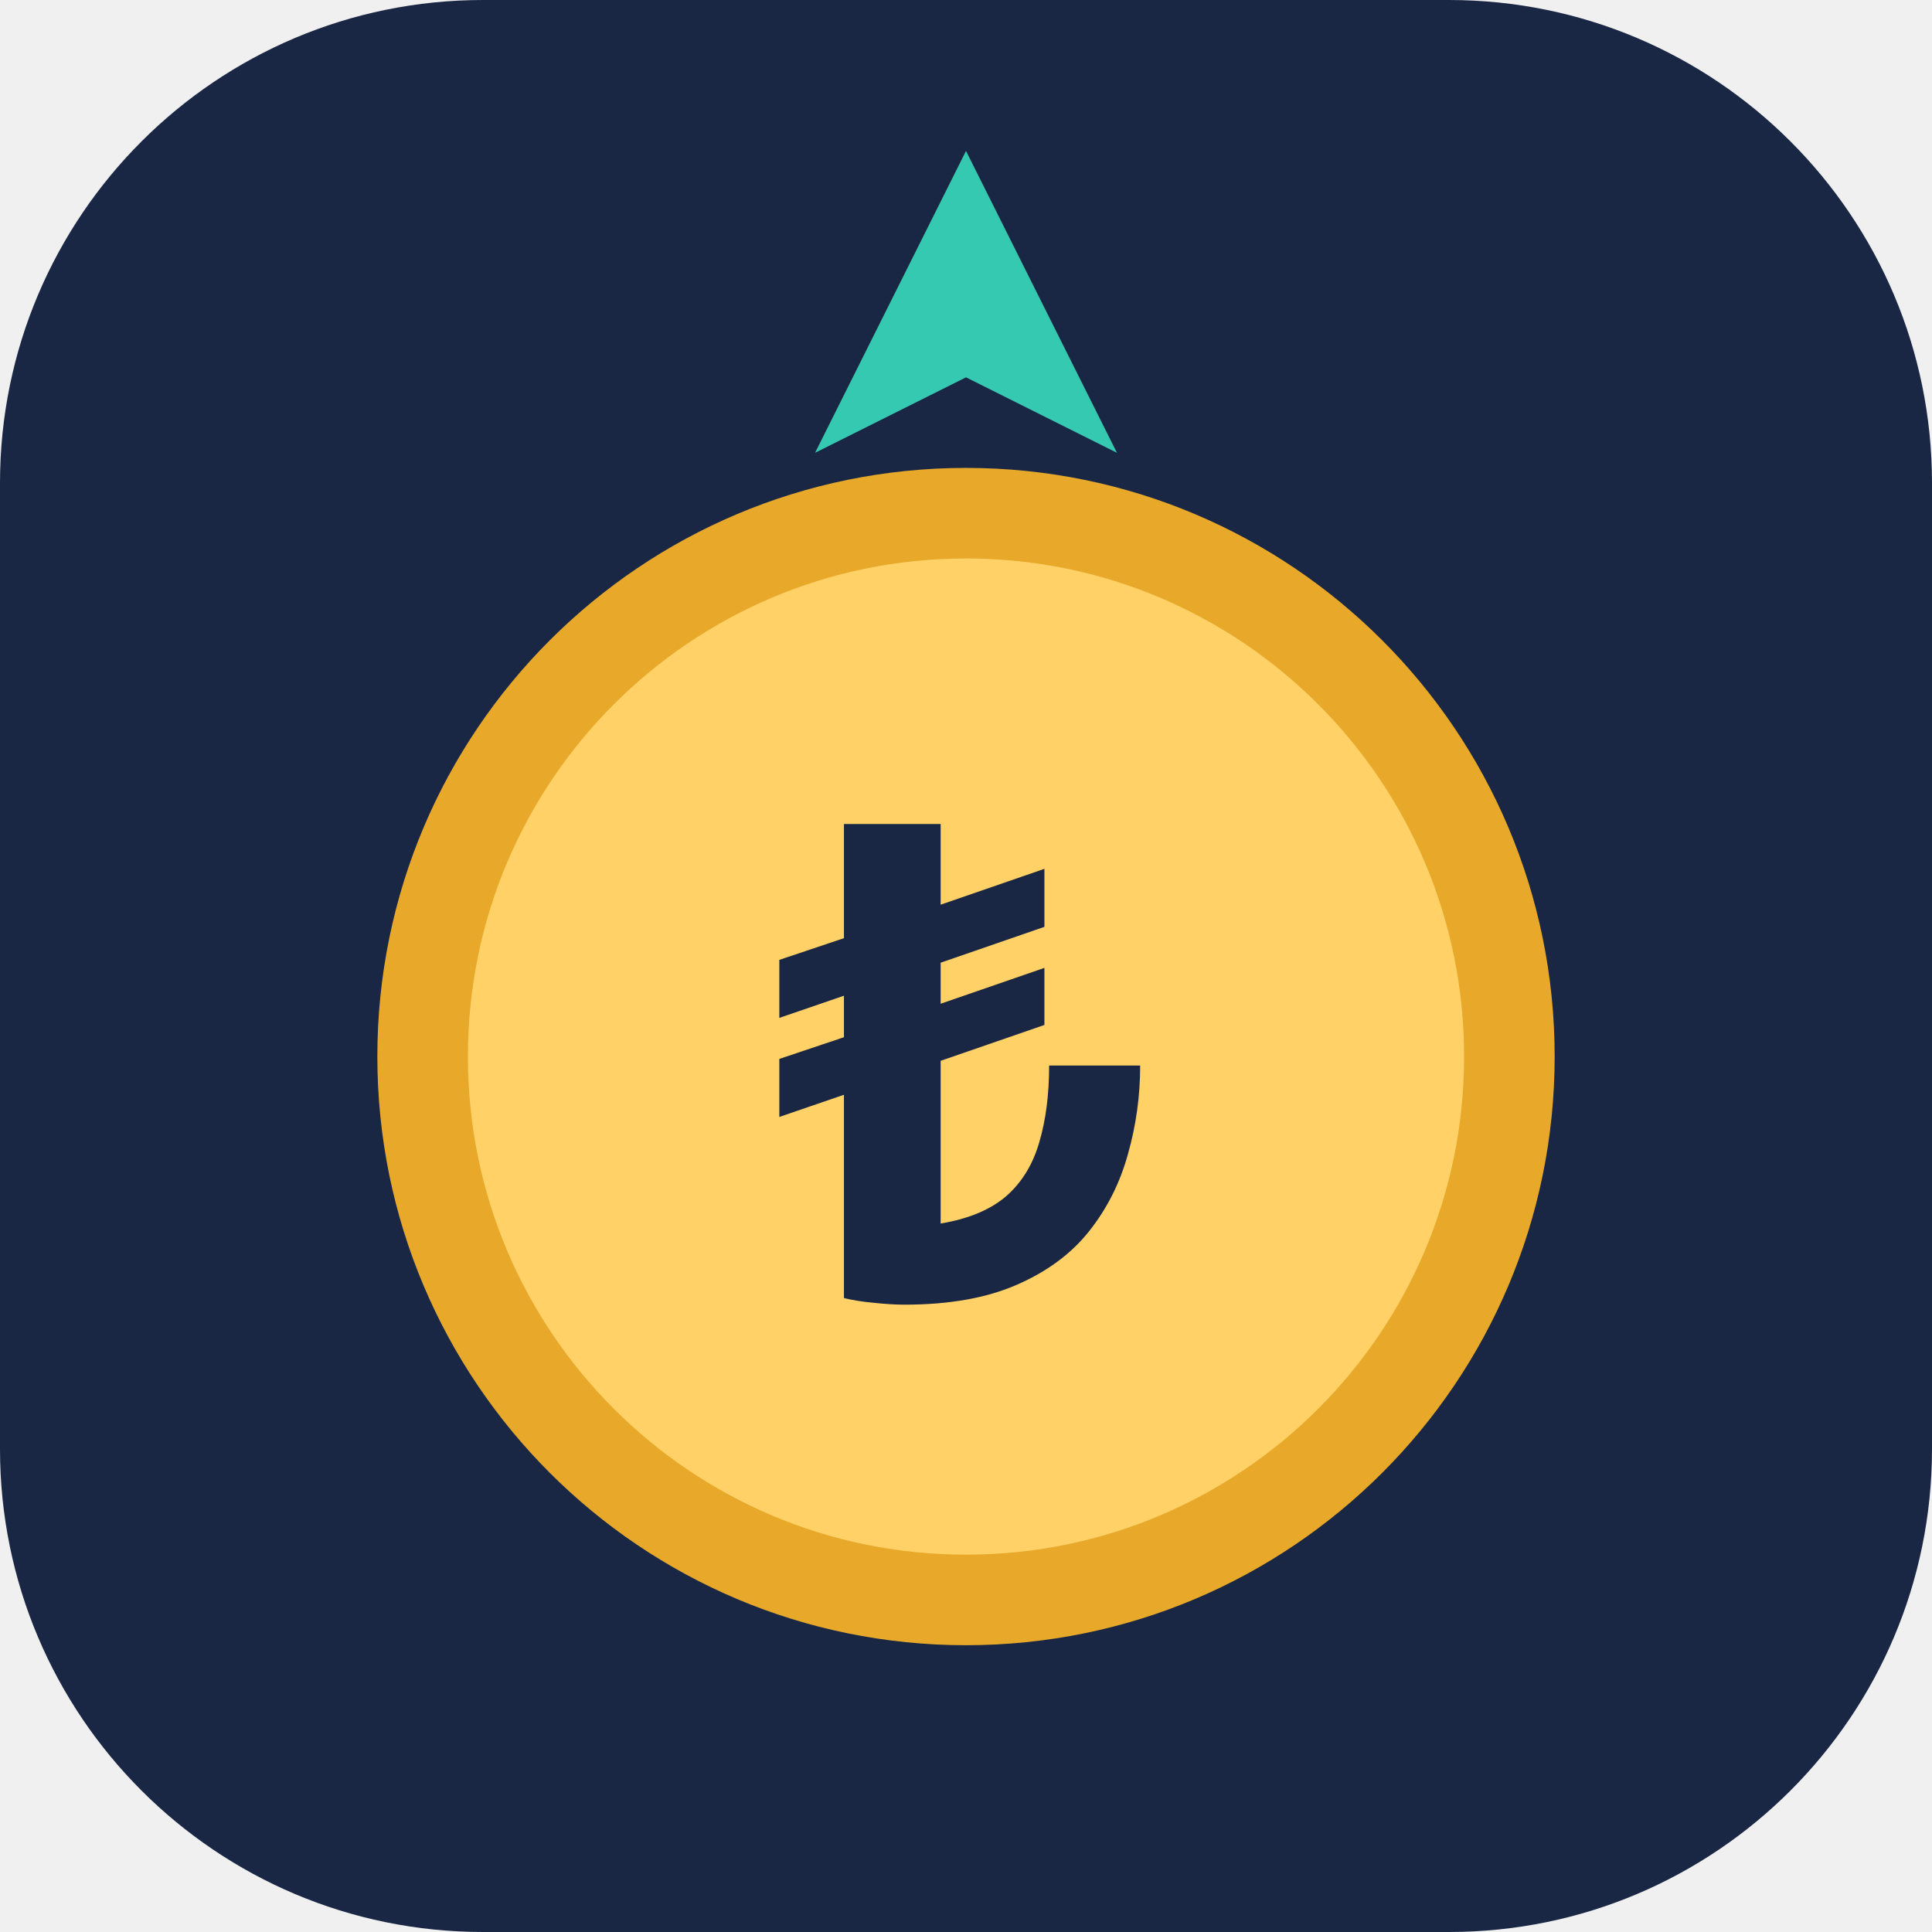
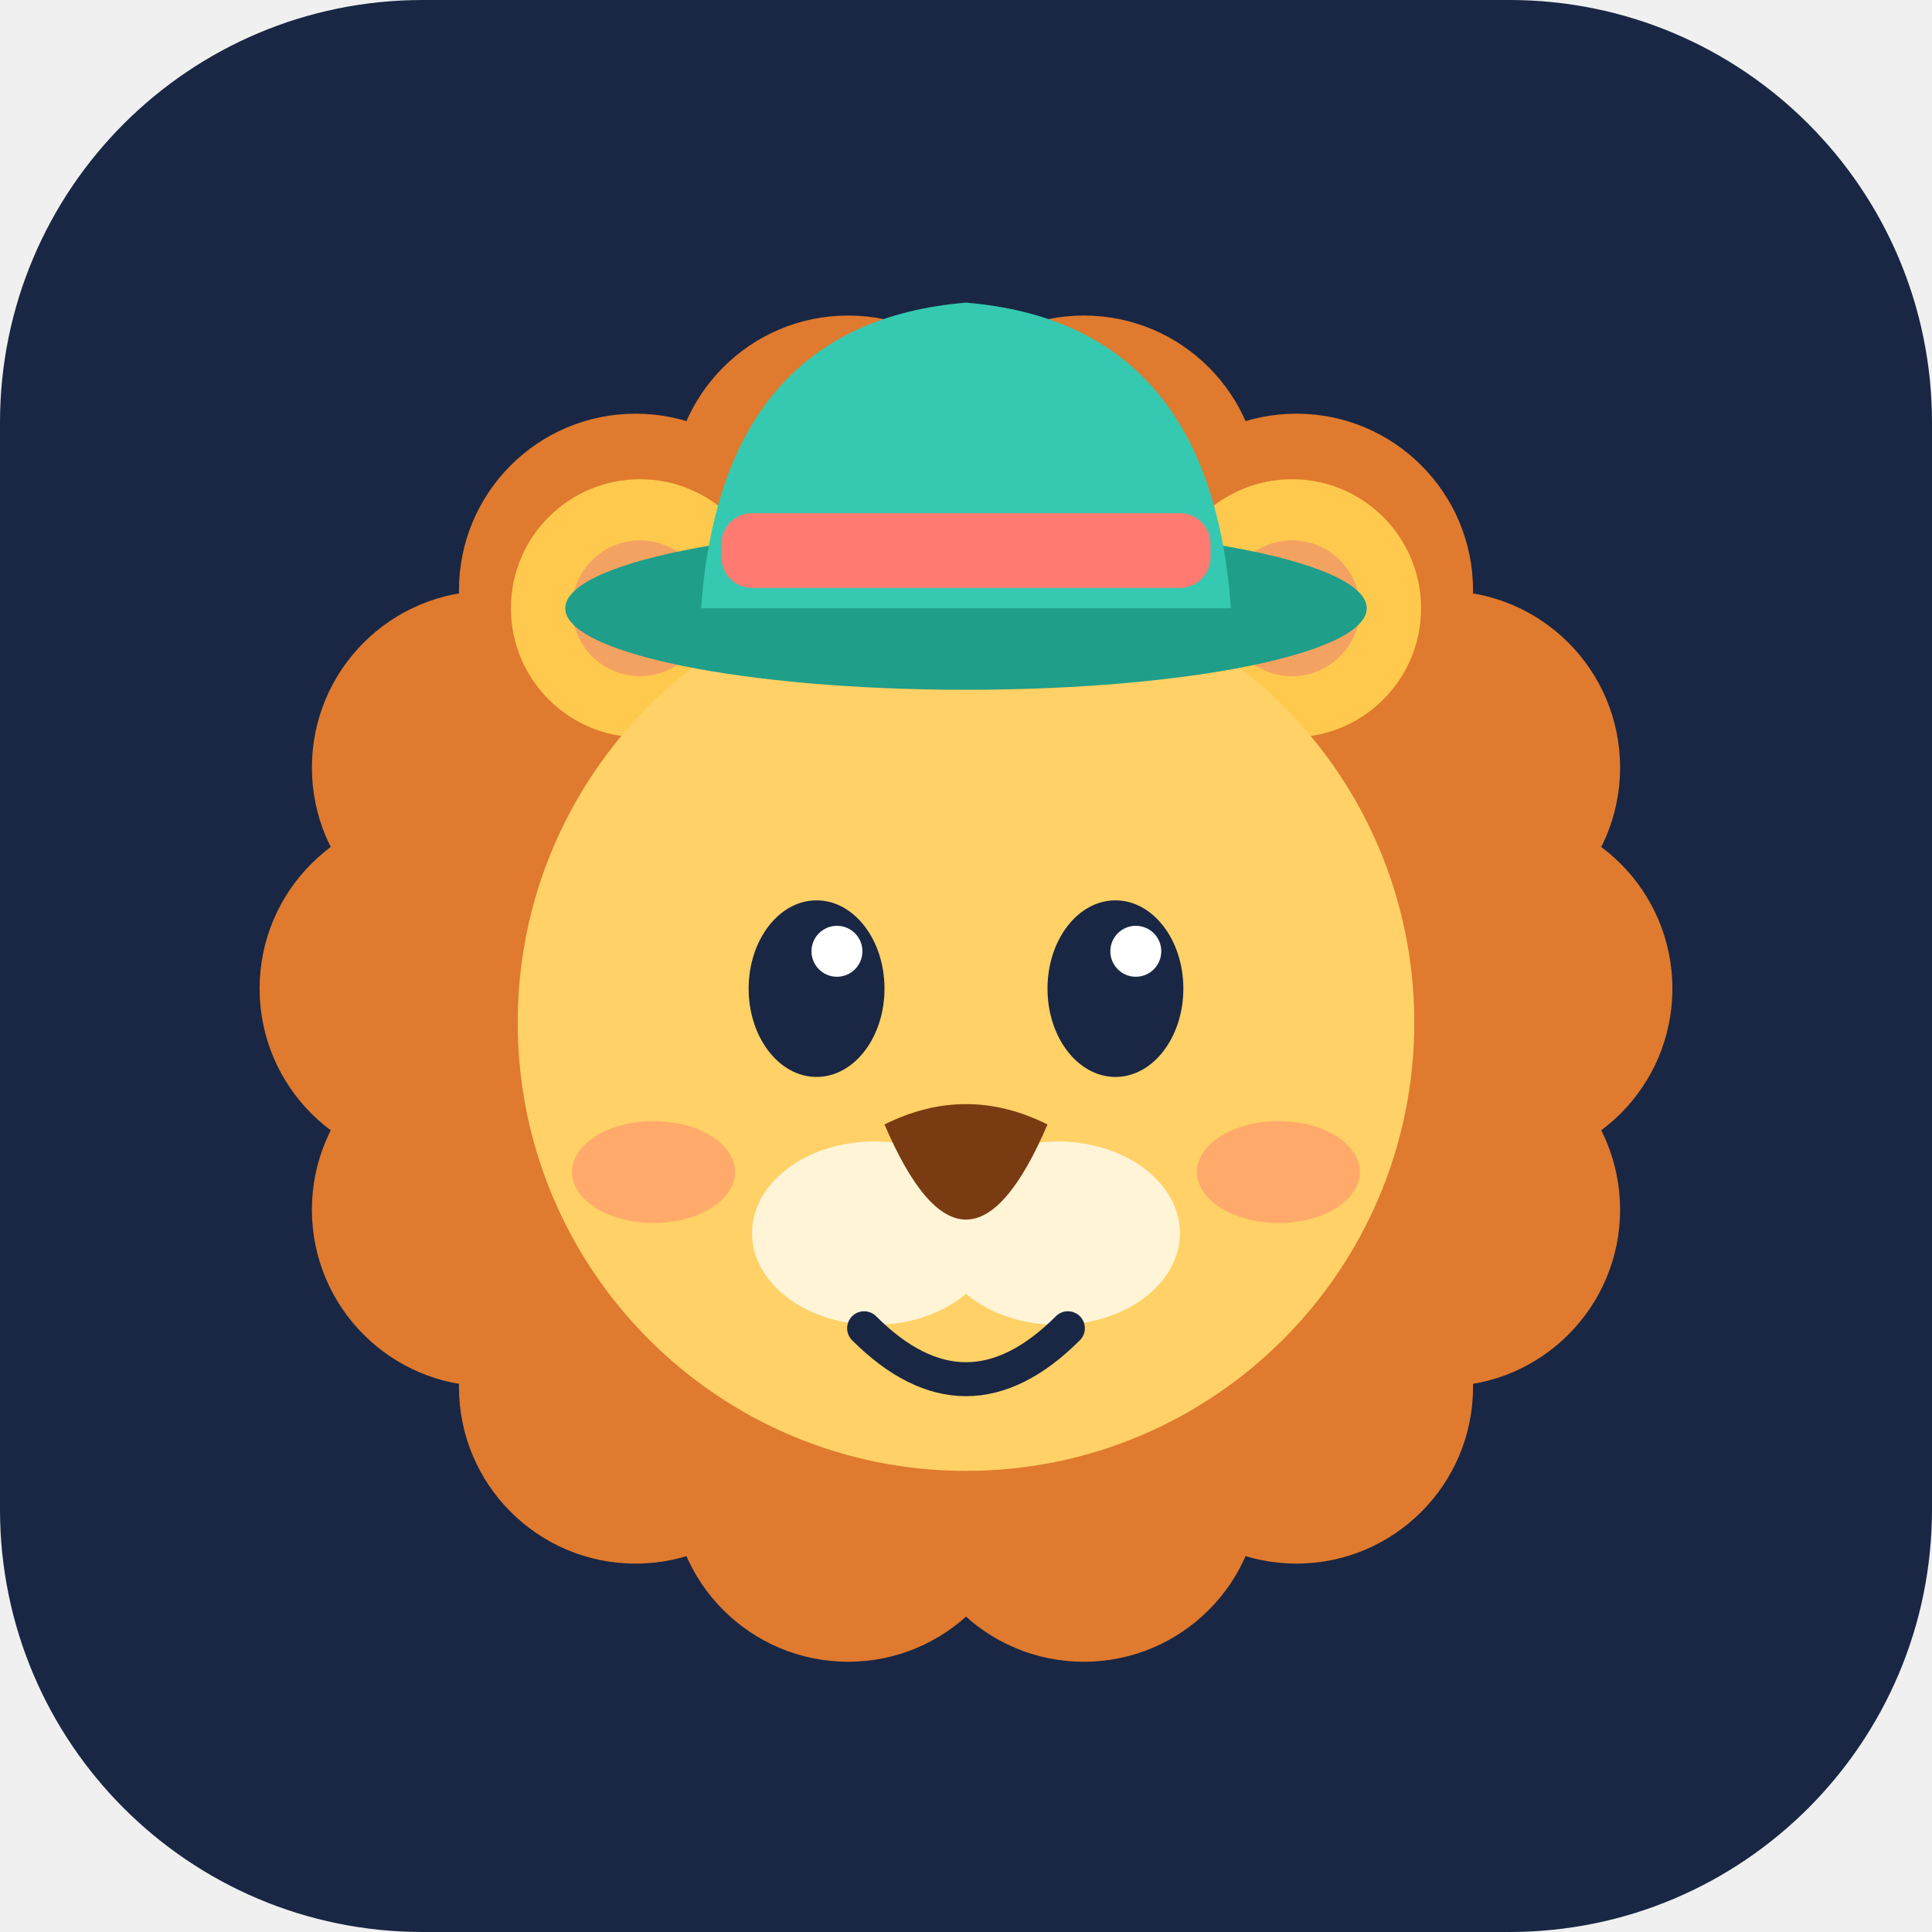
- <svg xmlns="http://www.w3.org/2000/svg" viewBox="0 0 64 64">
-   <rect width="64" height="64" rx="16" fill="#192744" />
-   <circle cx="32" cy="35" r="18" fill="#FFD166" stroke="#E8A92A" stroke-width="3" />
-   <text x="32" y="43" text-anchor="middle" font-family="Arial, sans-serif" font-weight="700" font-size="22" fill="#192744">₺</text>
-   <path d="M32 5 L37 15 L32 12.5 L27 15 Z" fill="#35C9B1" />
+ <svg xmlns="http://www.w3.org/2000/svg" viewBox="0 0 512 512">
+   <rect width="512" height="512" rx="112" fill="#192744" />
+   <g transform="translate(256 262) scale(0.9) translate(-256 -262)">
+     <g fill="#E07A2E">
+       <circle cx="412.0" cy="262.0" r="52" />
+       <circle cx="396.6" cy="327.1" r="52" />
+       <circle cx="353.3" cy="379.3" r="52" />
+       <circle cx="290.7" cy="408.2" r="52" />
+       <circle cx="221.3" cy="408.2" r="52" />
+       <circle cx="158.7" cy="379.3" r="52" />
+       <circle cx="115.4" cy="327.1" r="52" />
+       <circle cx="100.0" cy="262.0" r="52" />
+       <circle cx="115.4" cy="196.9" r="52" />
+       <circle cx="158.7" cy="144.7" r="52" />
+       <circle cx="221.3" cy="115.8" r="52" />
+       <circle cx="290.7" cy="115.8" r="52" />
+       <circle cx="353.3" cy="144.7" r="52" />
+       <circle cx="396.6" cy="196.9" r="52" />
+       <circle cx="256" cy="262" r="168" />
+     </g>
+     <circle cx="160" cy="150" r="38" fill="#FFC94D" />
+     <circle cx="352" cy="150" r="38" fill="#FFC94D" />
+     <circle cx="160" cy="150" r="20" fill="#F4A261" />
+     <circle cx="352" cy="150" r="20" fill="#F4A261" />
+     <circle cx="256" cy="272" r="132" fill="#FFD166" />
+     <ellipse cx="256" cy="150" rx="118" ry="24" fill="#1f9e8a" />
+     <path d="M178 150 Q184 66 256 60 Q328 66 334 150 Z" fill="#35C9B1" />
+     <rect x="184" y="122" width="144" height="22" rx="9" fill="#FF7A70" />
+     <ellipse cx="212" cy="262" rx="20" ry="26" fill="#192744" />
+     <ellipse cx="300" cy="262" rx="20" ry="26" fill="#192744" />
+     <circle cx="218" cy="251" r="7.5" fill="#fff" />
+     <circle cx="306" cy="251" r="7.5" fill="#fff" />
+     <ellipse cx="164" cy="316" rx="24" ry="15" fill="#FF7A70" opacity="0.45" />
+     <ellipse cx="348" cy="316" rx="24" ry="15" fill="#FF7A70" opacity="0.45" />
+     <ellipse cx="229" cy="334" rx="36" ry="27" fill="#FFF4D6" />
+     <ellipse cx="283" cy="334" rx="36" ry="27" fill="#FFF4D6" />
+     <path d="M232 302 Q256 290 280 302 Q268 330 256 330 Q244 330 232 302 Z" fill="#7a3b12" />
+     <path d="M226 362 Q256 392 286 362" stroke="#192744" stroke-width="10" stroke-linecap="round" fill="none" />
+   </g>
</svg>
